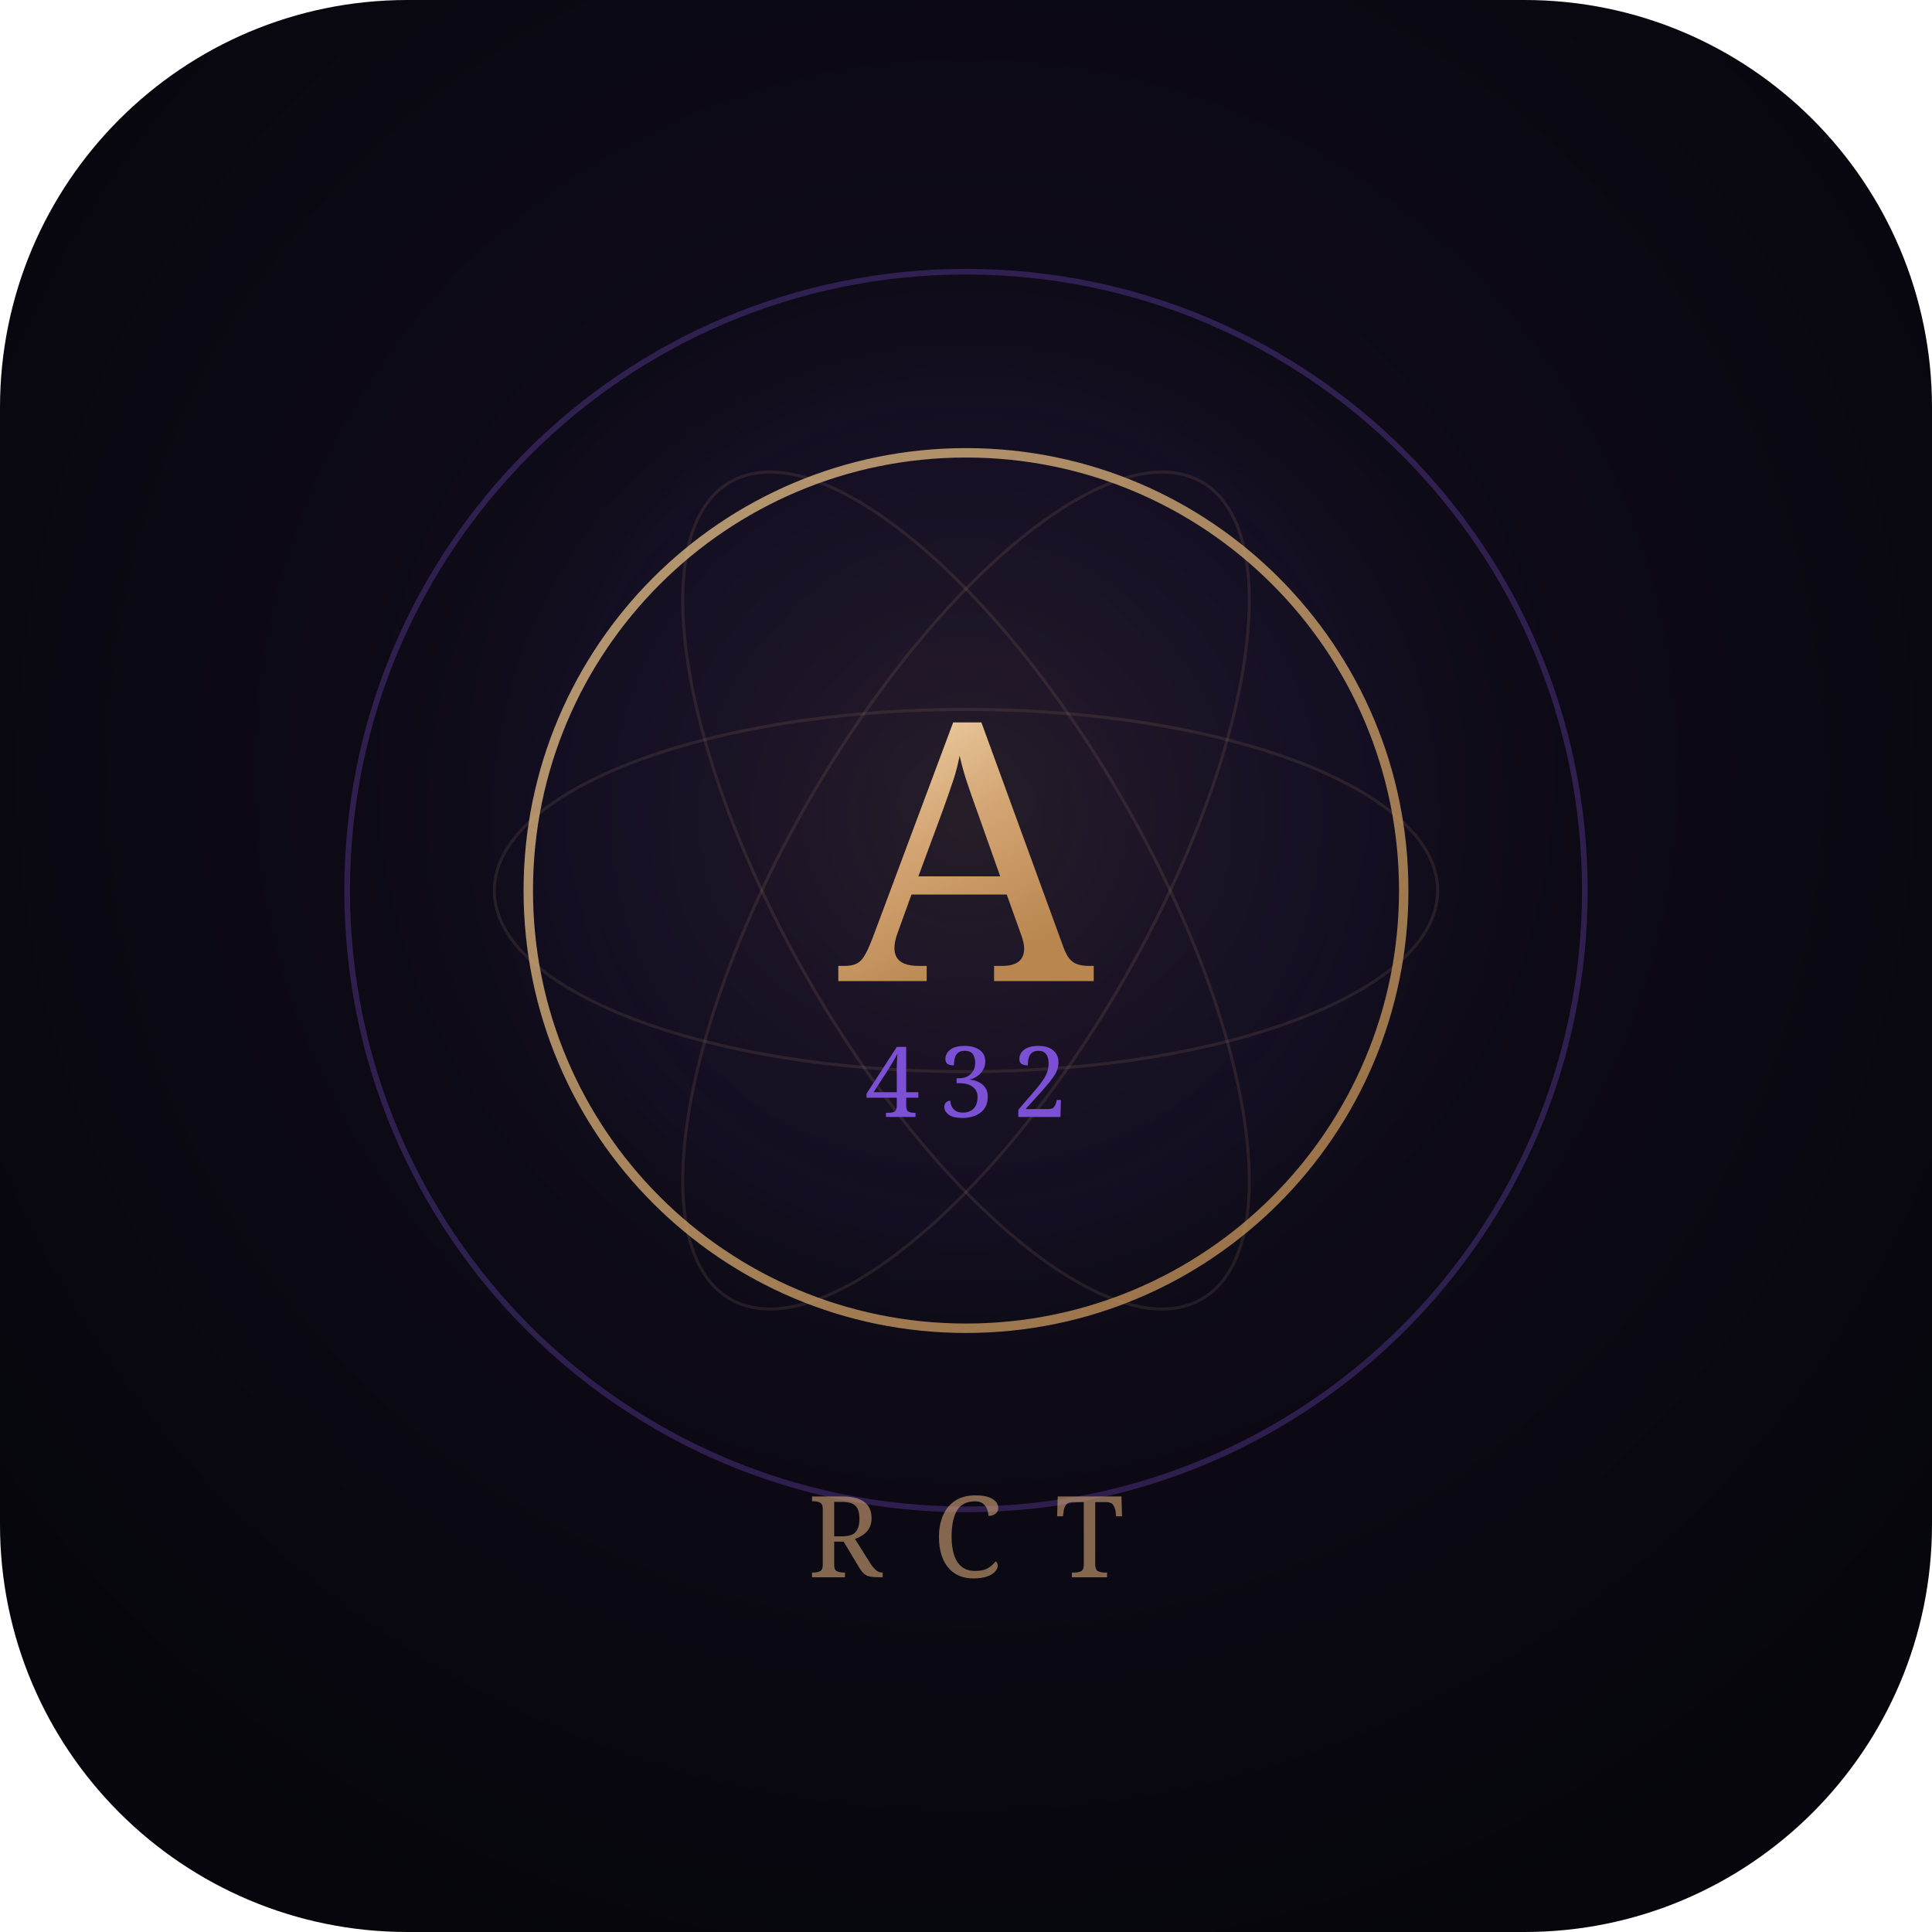
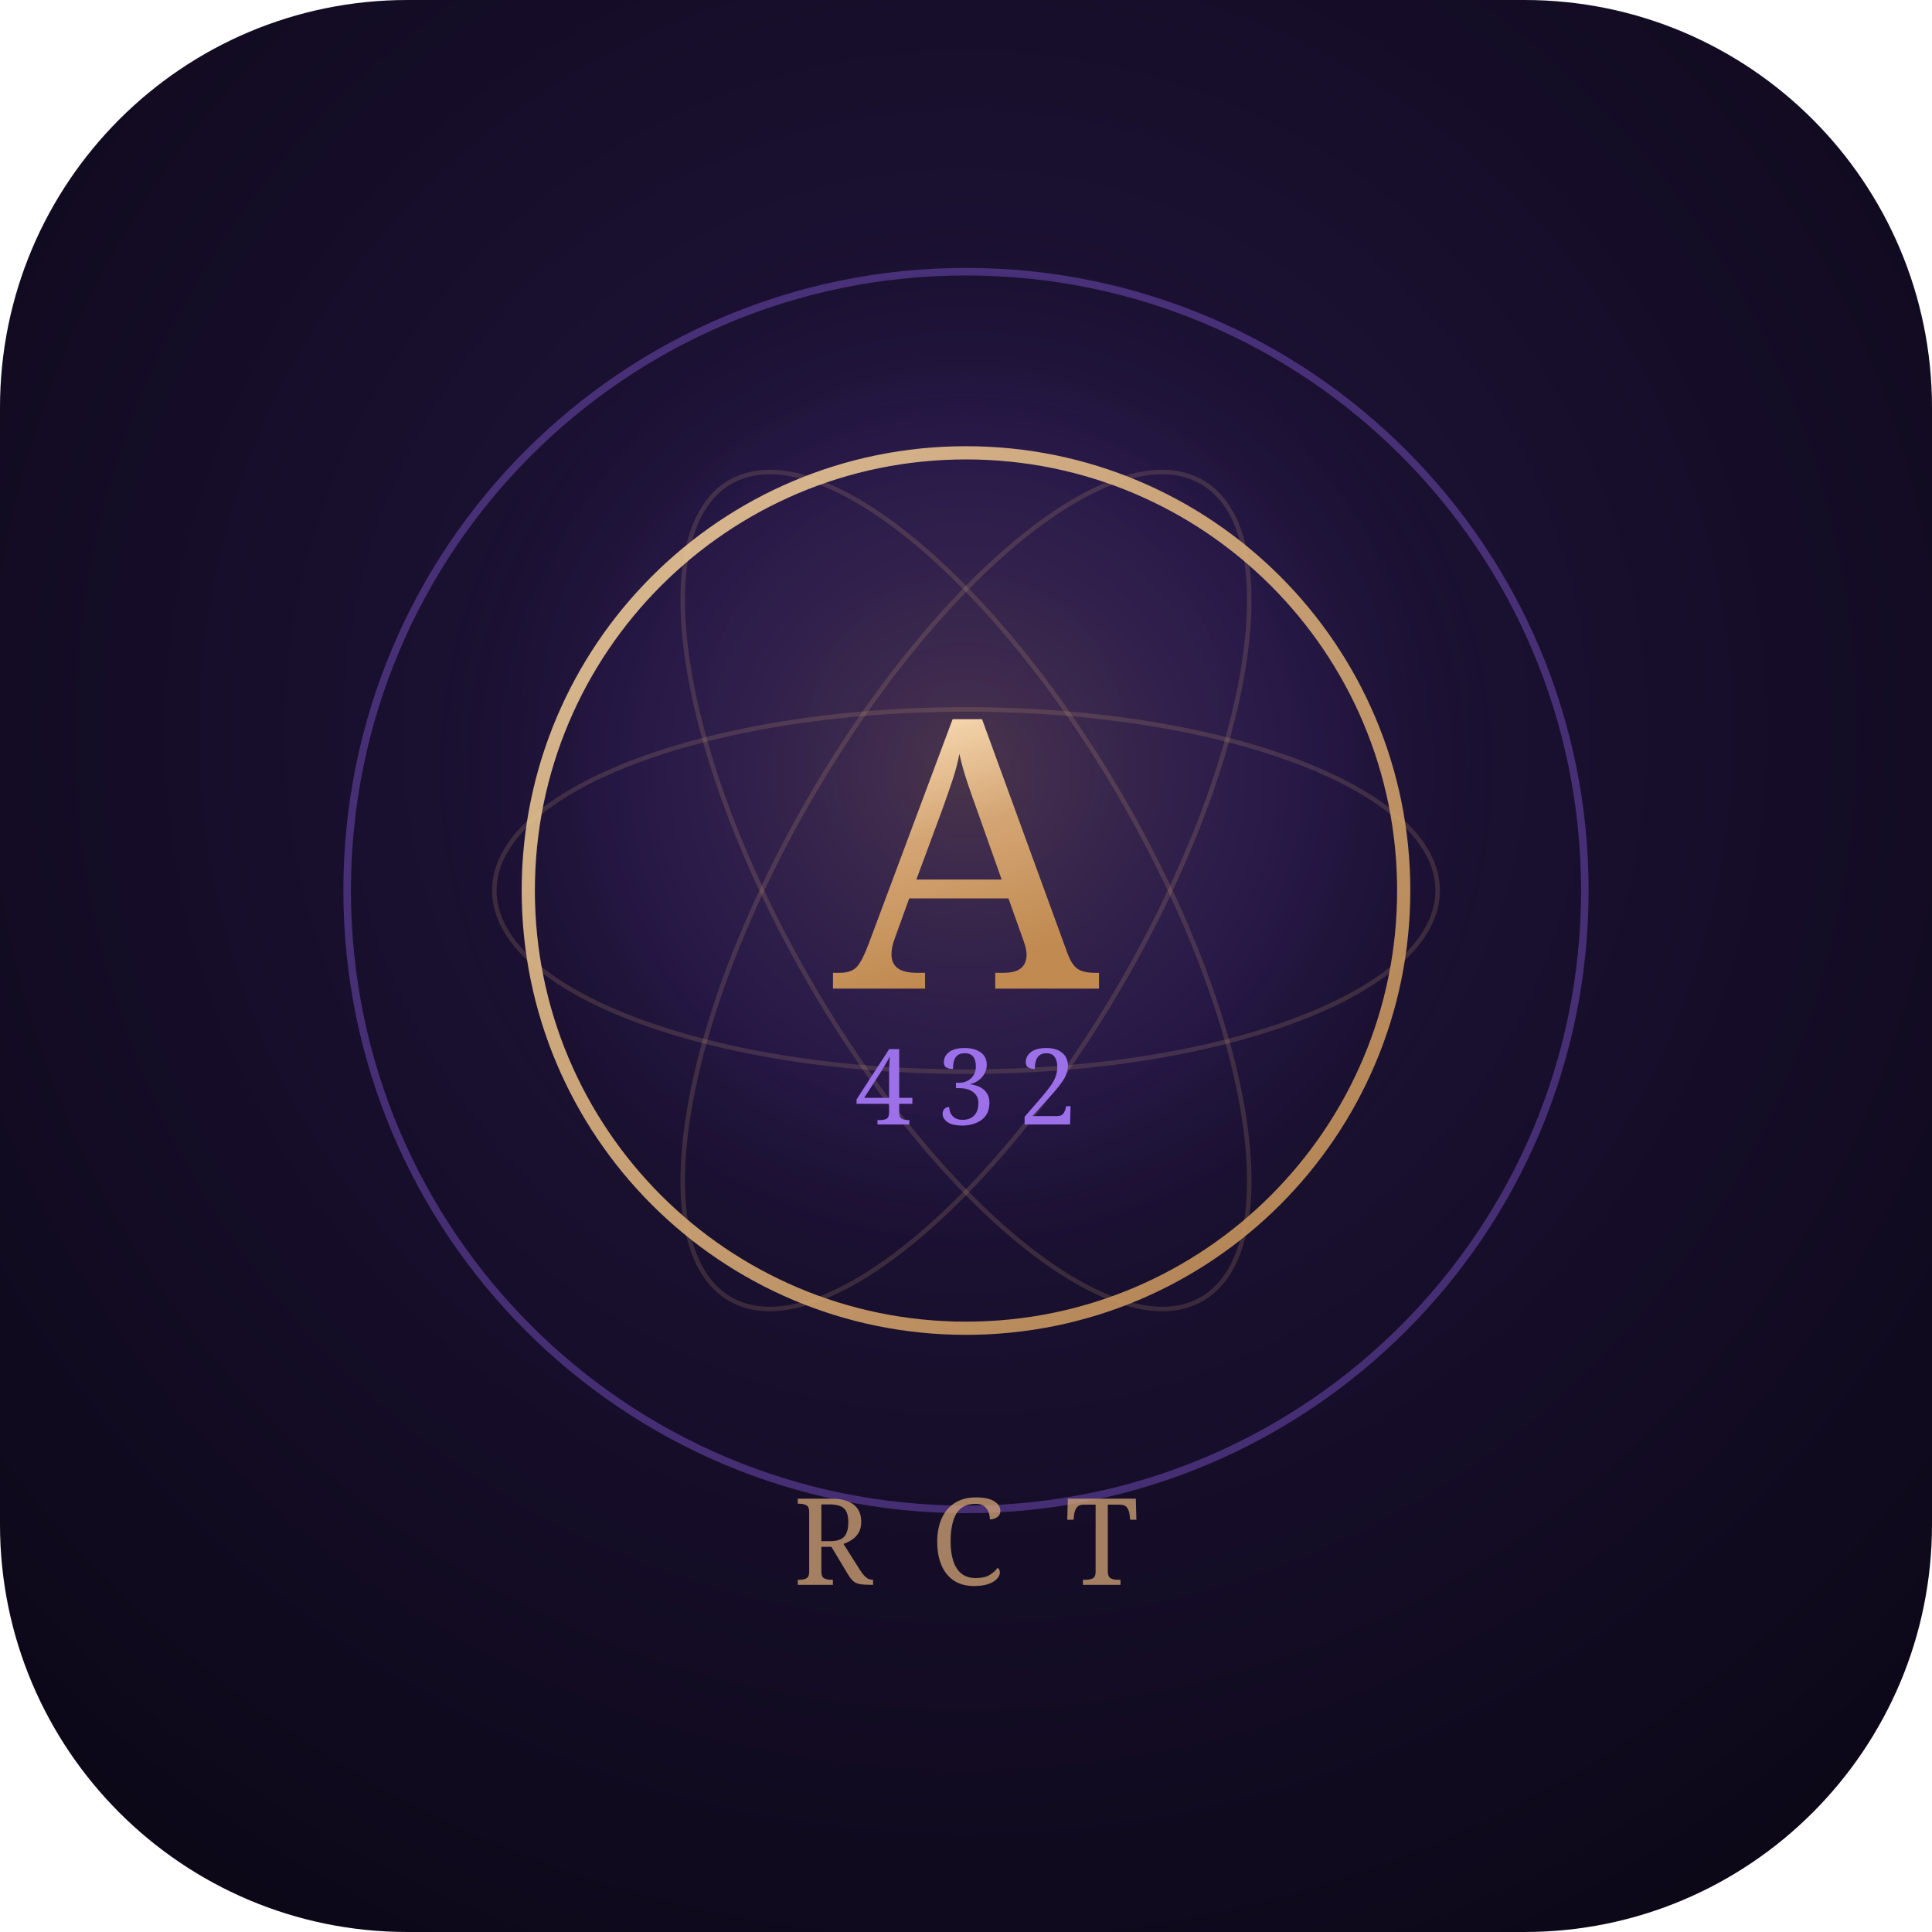
<svg xmlns="http://www.w3.org/2000/svg" viewBox="0 0 512 512">
  <defs>
-     <radialGradient id="bg" cx="50%" cy="40%" r="65%">
-       <stop offset="0%" stop-color="#140e20" />
-       <stop offset="100%" stop-color="#06060c" />
+     <radialGradient id="bg" cx="50%" cy="38%" r="70%">
+       <stop offset="0%" stop-color="#231540" />
+       <stop offset="100%" stop-color="#0c0818" />
    </radialGradient>
-     <radialGradient id="glow" cx="50%" cy="45%" r="40%">
-       <stop offset="0%" stop-color="#d4a574" stop-opacity="0.10" />
-       <stop offset="70%" stop-color="#7B50D4" stop-opacity="0.04" />
+     <radialGradient id="glow" cx="50%" cy="42%" r="38%">
+       <stop offset="0%" stop-color="#d4a574" stop-opacity="0.22" />
+       <stop offset="60%" stop-color="#7B50D4" stop-opacity="0.10" />
      <stop offset="100%" stop-color="transparent" />
    </radialGradient>
-     <linearGradient id="gold" x1="0" y1="0" x2="0.5" y2="1">
-       <stop offset="0%" stop-color="#f0d4a8" />
+     <linearGradient id="gold" x1="0" y1="0" x2="0.3" y2="1">
+       <stop offset="0%" stop-color="#ffe4be" />
      <stop offset="50%" stop-color="#d4a574" />
-       <stop offset="100%" stop-color="#b8864e" />
+       <stop offset="100%" stop-color="#c08a50" />
    </linearGradient>
    <linearGradient id="ring-grad" x1="0" y1="0" x2="1" y2="1">
-       <stop offset="0%" stop-color="#e0be8a" />
-       <stop offset="100%" stop-color="#b8864e" />
+       <stop offset="0%" stop-color="#f0d0a0" />
+       <stop offset="100%" stop-color="#c08a50" />
    </linearGradient>
  </defs>
  <rect width="512" height="512" rx="108" fill="url(#bg)" />
  <circle cx="256" cy="236" r="200" fill="url(#glow)" />
-   <circle cx="256" cy="236" r="164" fill="none" stroke="#7B50D4" stroke-width="1.5" opacity="0.3" />
-   <ellipse cx="256" cy="236" rx="125" ry="48" fill="none" stroke="#d4a574" stroke-width="0.8" opacity="0.12" transform="rotate(0 256 236)" />
-   <ellipse cx="256" cy="236" rx="125" ry="48" fill="none" stroke="#d4a574" stroke-width="0.8" opacity="0.12" transform="rotate(60 256 236)" />
-   <ellipse cx="256" cy="236" rx="125" ry="48" fill="none" stroke="#d4a574" stroke-width="0.8" opacity="0.12" transform="rotate(120 256 236)" />
-   <circle cx="256" cy="236" r="116" fill="none" stroke="url(#ring-grad)" stroke-width="2.5" opacity="0.8" />
-   <text x="256" y="260" text-anchor="middle" font-family="Georgia,serif" font-size="96" fill="url(#gold)" font-weight="300">A</text>
-   <text x="256" y="296" text-anchor="middle" font-family="Georgia,serif" font-size="26" fill="#7B50D4" letter-spacing="5" font-weight="400">432</text>
-   <text x="256" y="418" text-anchor="middle" font-family="Georgia,serif" font-size="30" fill="#d4a574" letter-spacing="14" opacity="0.6" font-weight="300">RCT</text>
+   <circle cx="256" cy="236" r="164" fill="none" stroke="#8B60E0" stroke-width="2" opacity="0.4" />
+   <ellipse cx="256" cy="236" rx="125" ry="48" fill="none" stroke="#d4a574" stroke-width="1.2" opacity="0.18" transform="rotate(0 256 236)" />
+   <ellipse cx="256" cy="236" rx="125" ry="48" fill="none" stroke="#d4a574" stroke-width="1.2" opacity="0.18" transform="rotate(60 256 236)" />
+   <ellipse cx="256" cy="236" rx="125" ry="48" fill="none" stroke="#d4a574" stroke-width="1.2" opacity="0.18" transform="rotate(120 256 236)" />
+   <circle cx="256" cy="236" r="116" fill="none" stroke="url(#ring-grad)" stroke-width="3.5" opacity="0.9" />
+   <text x="256" y="262" text-anchor="middle" font-family="Georgia,serif" font-size="100" fill="url(#gold)" font-weight="400">A</text>
+   <text x="256" y="298" text-anchor="middle" font-family="Georgia,serif" font-size="28" fill="#9B70E8" letter-spacing="6" font-weight="400">432</text>
+   <text x="256" y="420" text-anchor="middle" font-family="Georgia,serif" font-size="32" fill="#d4a574" letter-spacing="16" opacity="0.75" font-weight="400">RCT</text>
</svg>
